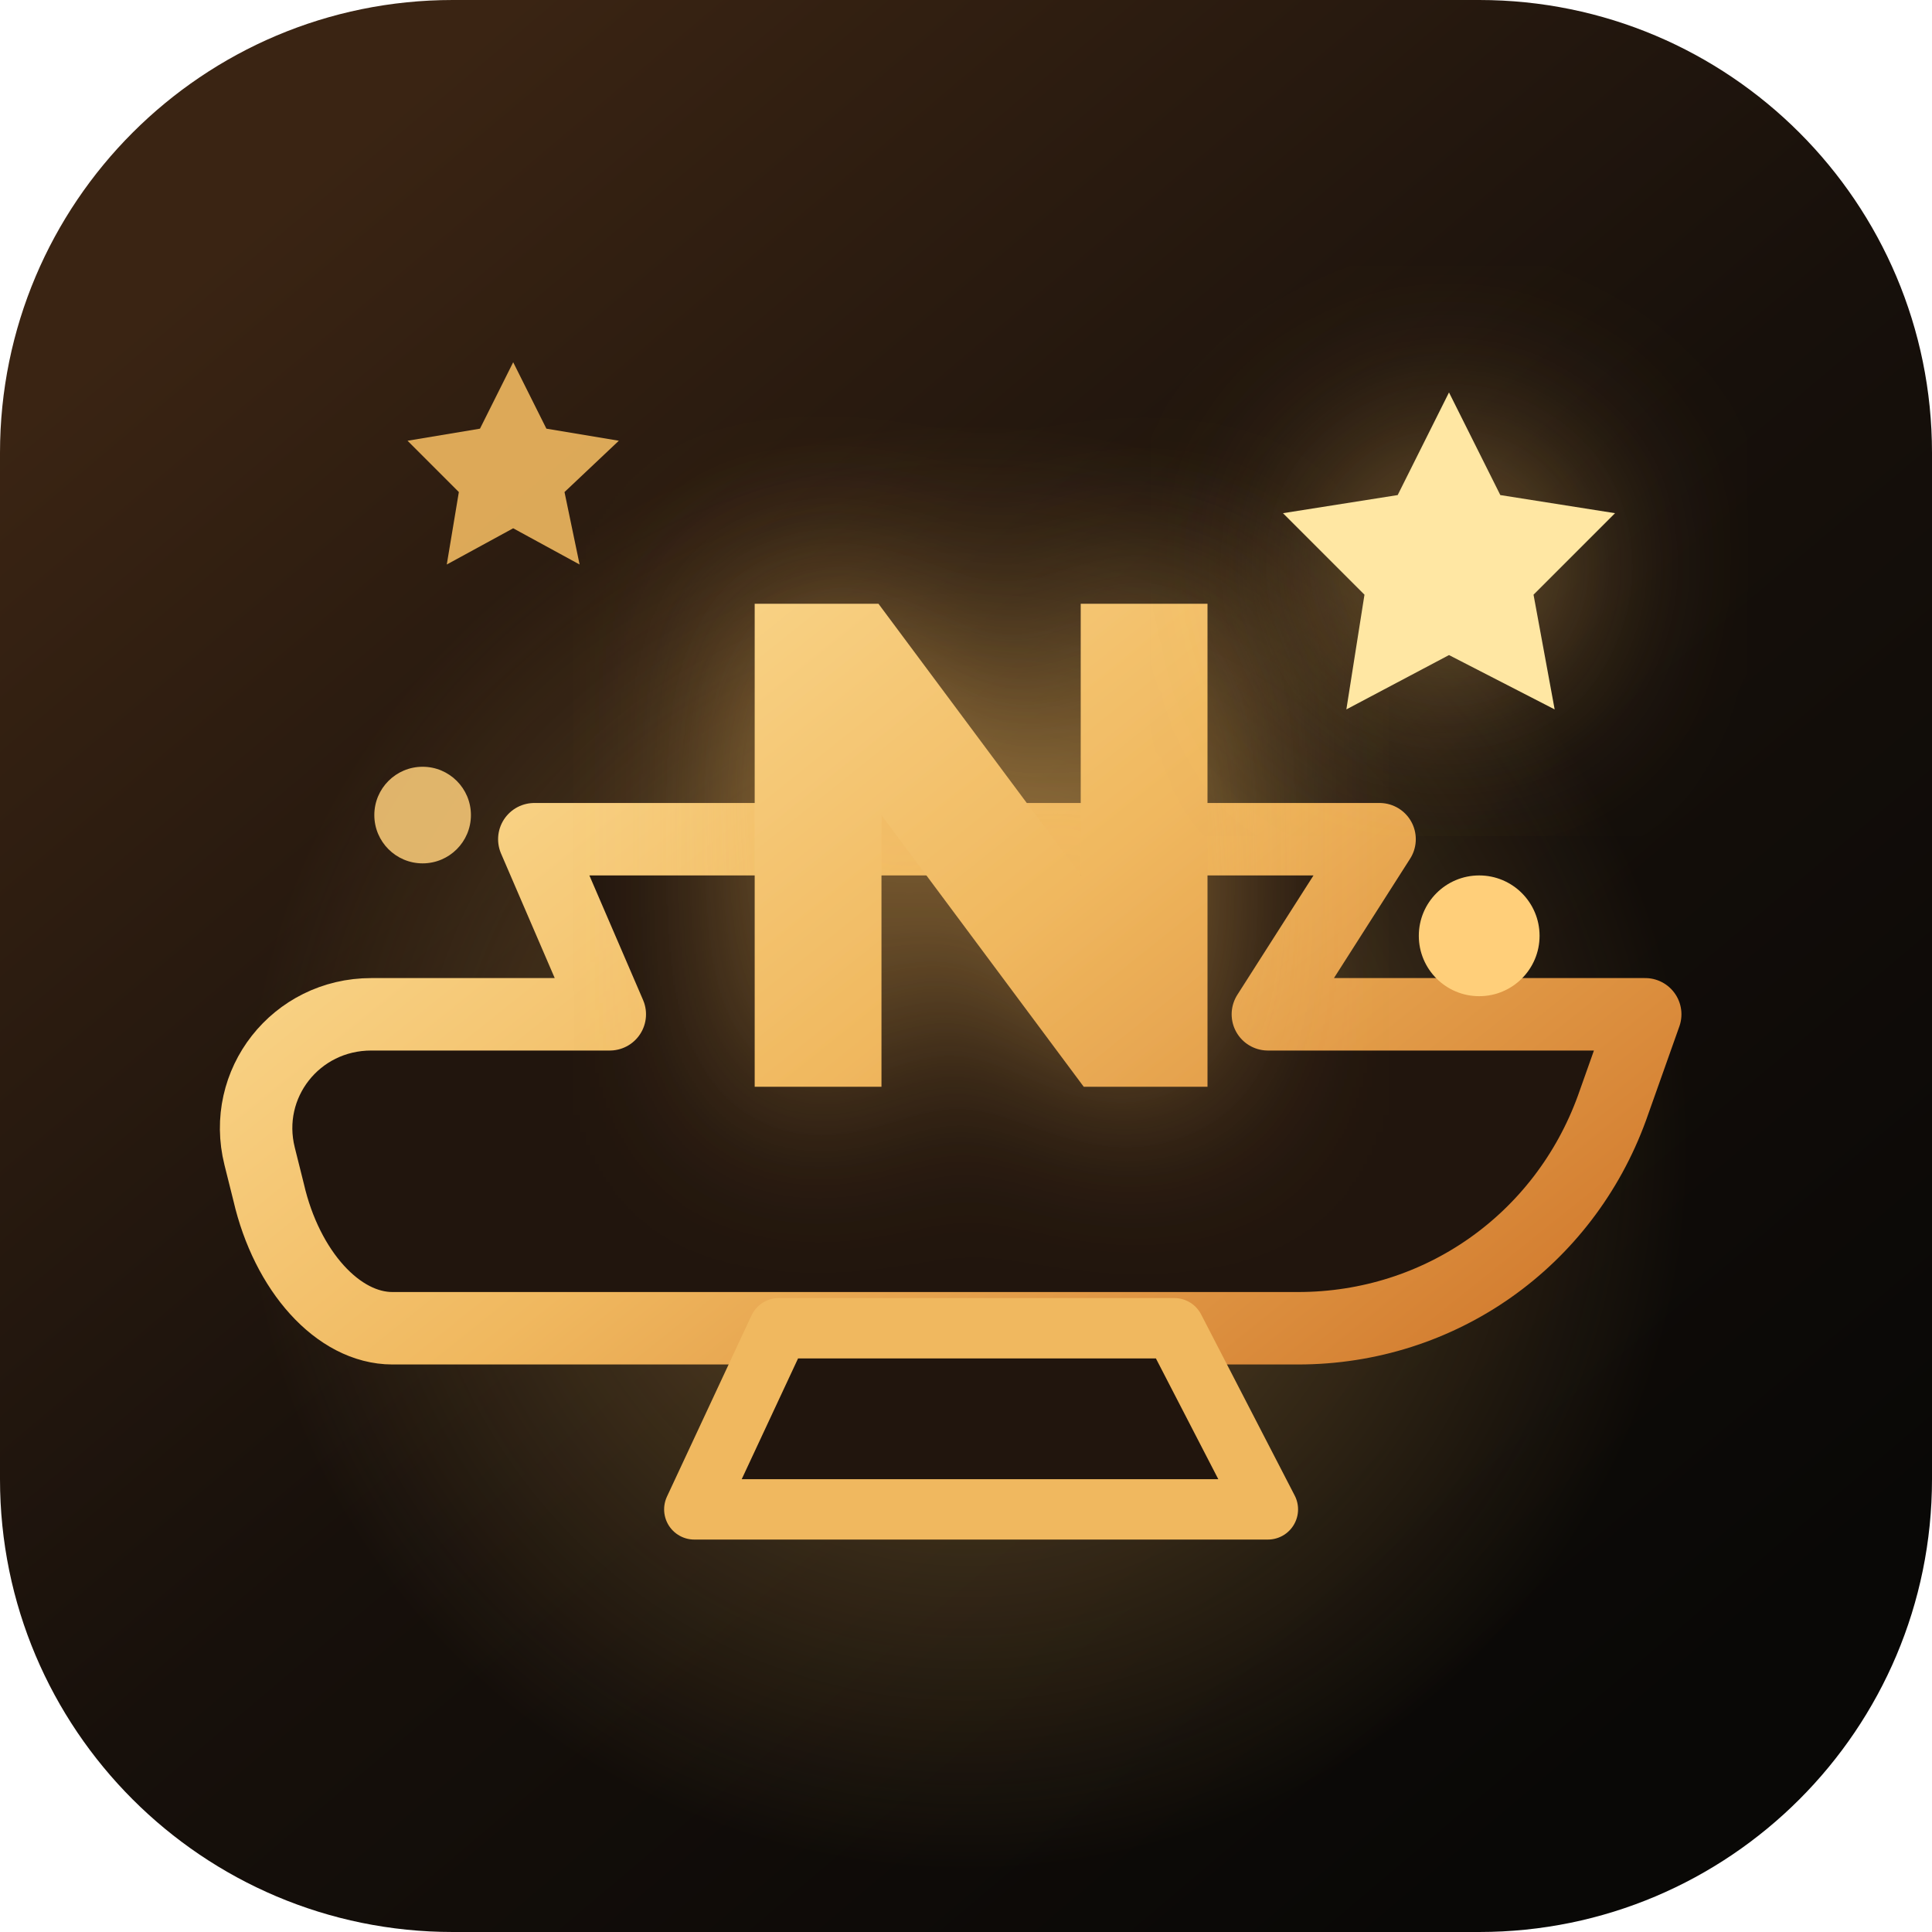
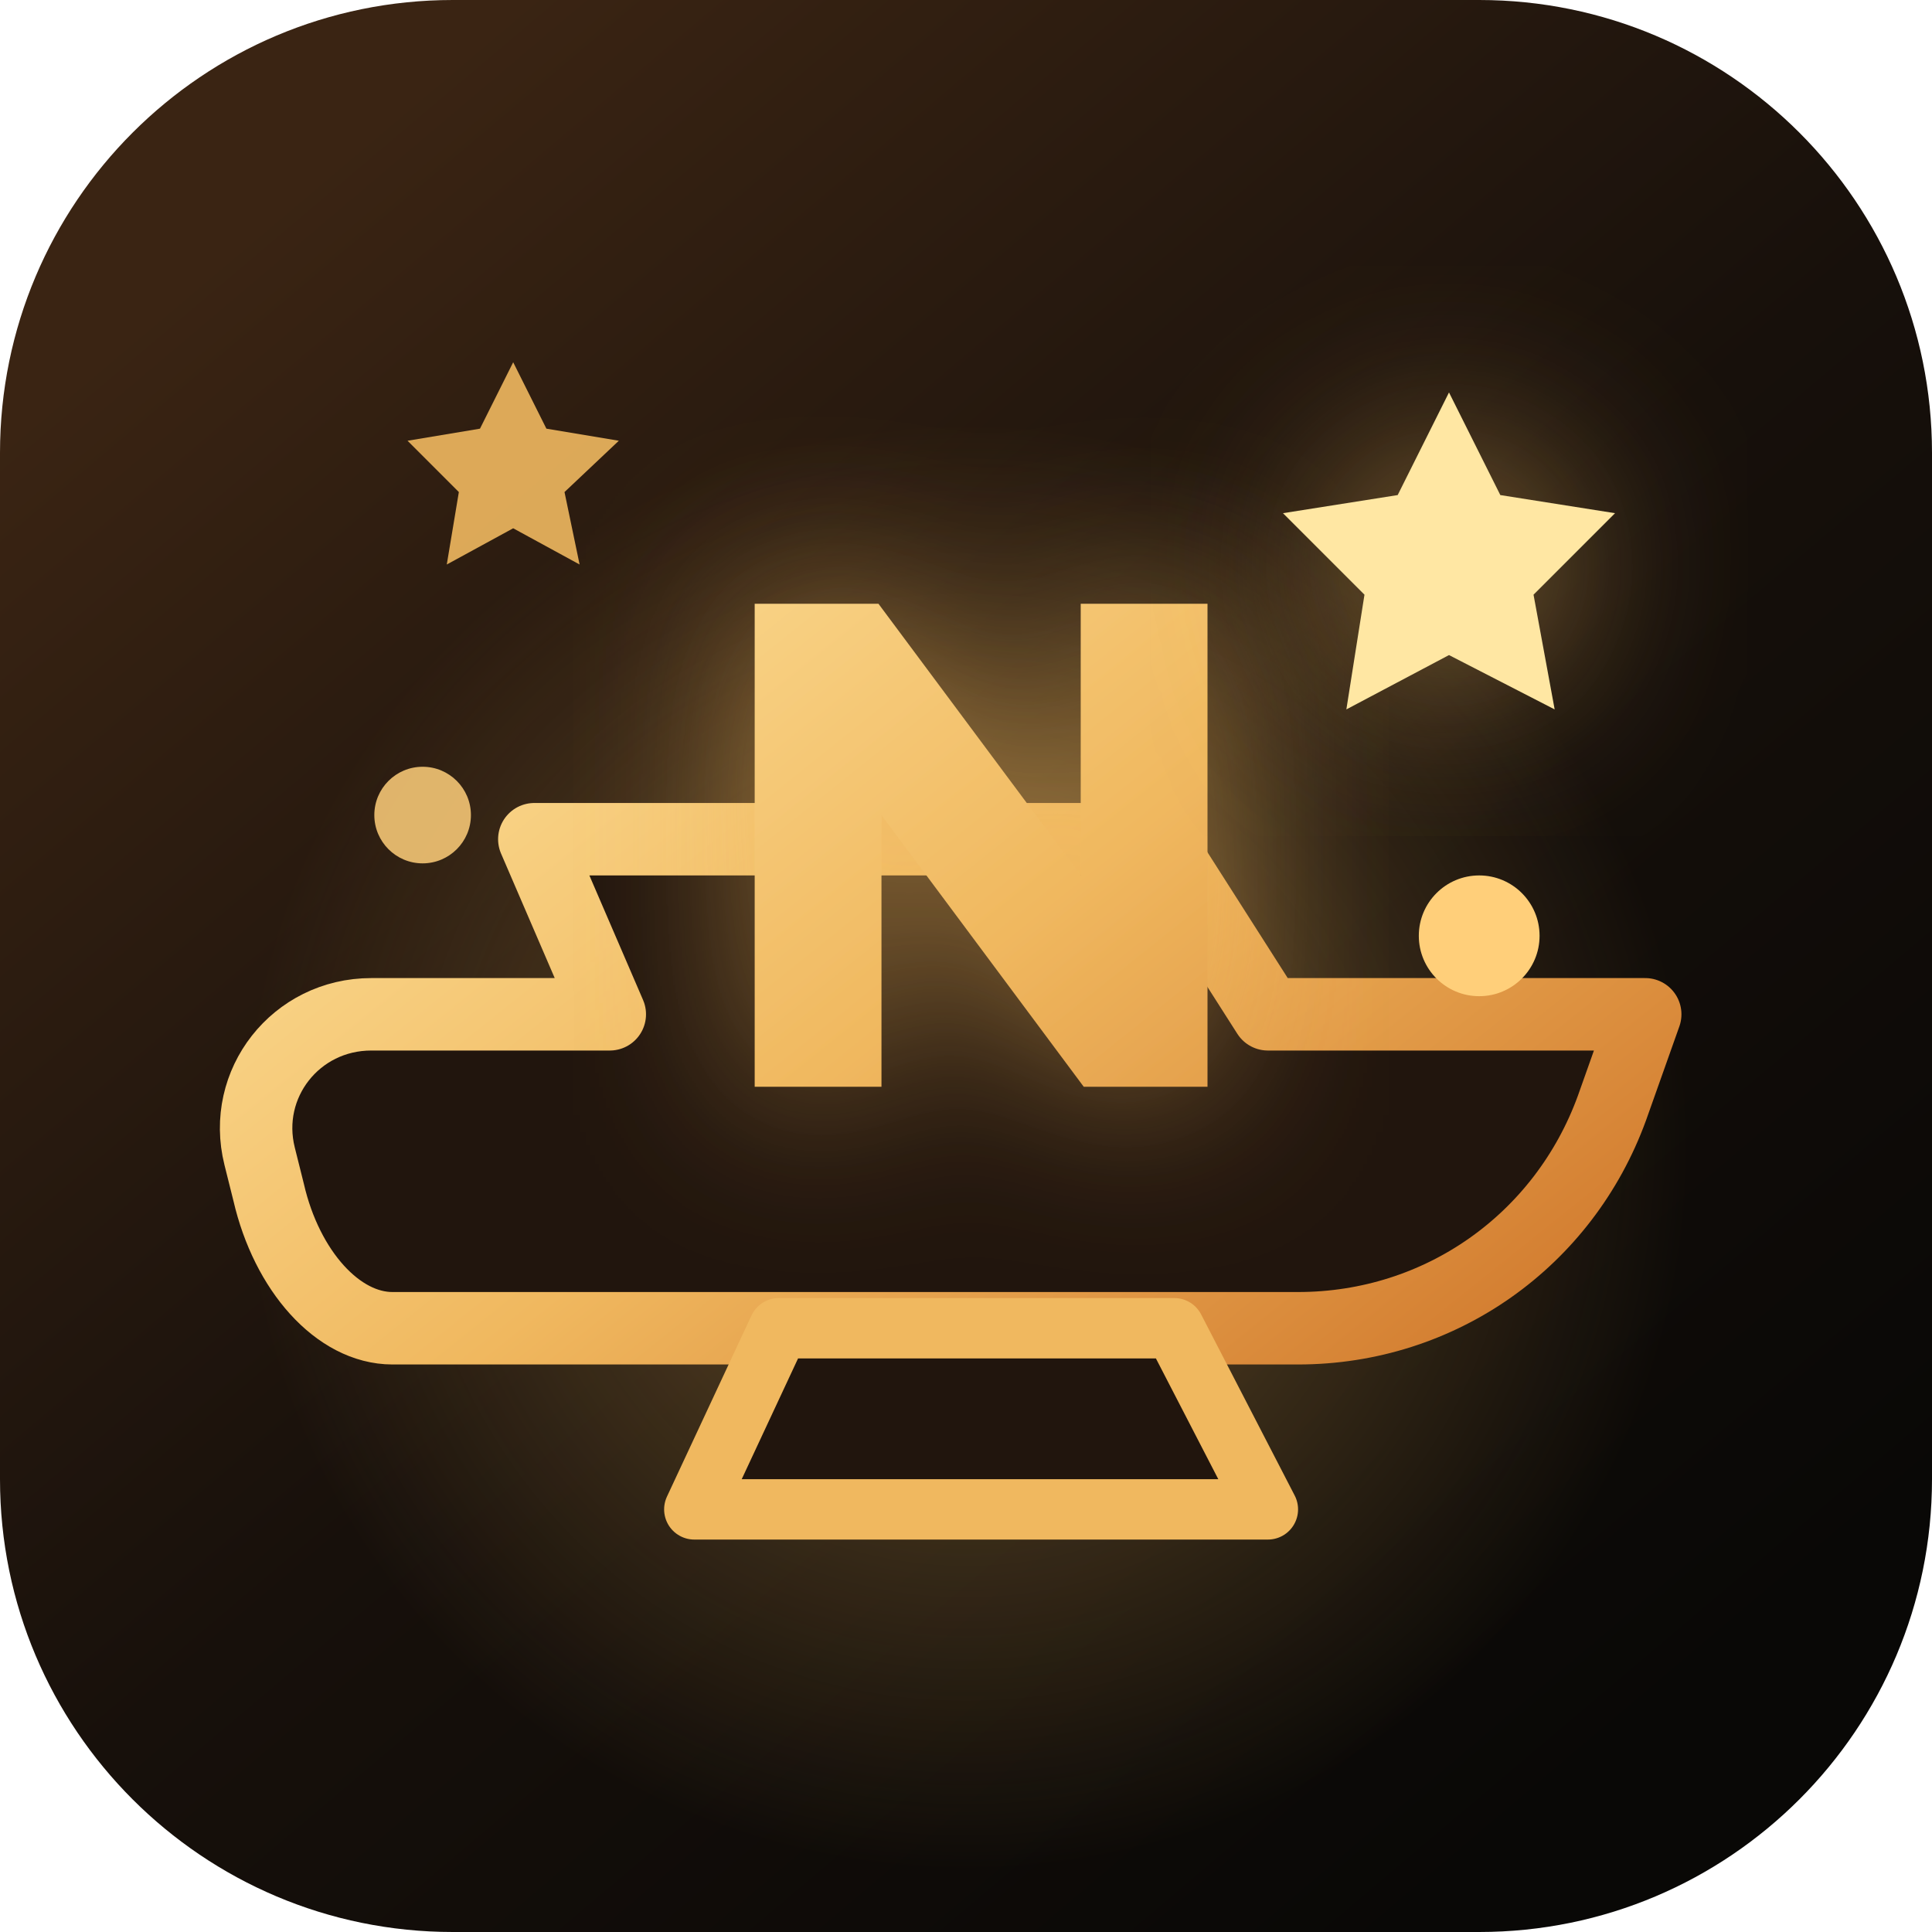
<svg xmlns="http://www.w3.org/2000/svg" viewBox="0 0 64 64" role="img" aria-labelledby="title desc">
  <defs>
    <linearGradient id="ember" x1="10" y1="6" x2="54" y2="58" gradientUnits="userSpaceOnUse">
      <stop stop-color="#3a2413" />
      <stop offset="0.52" stop-color="#17100b" />
      <stop offset="1" stop-color="#090806" />
    </linearGradient>
    <linearGradient id="gold" x1="16" y1="12" x2="48" y2="52" gradientUnits="userSpaceOnUse">
      <stop stop-color="#ffe7a3" />
      <stop offset="0.5" stop-color="#f0b85f" />
      <stop offset="1" stop-color="#cc6f25" />
    </linearGradient>
    <radialGradient id="heat" cx="32" cy="38" r="24" gradientUnits="userSpaceOnUse">
      <stop stop-color="#f0b85f" stop-opacity="0.38" />
      <stop offset="1" stop-color="#f0b85f" stop-opacity="0" />
    </radialGradient>
    <filter id="glow" x="-40%" y="-40%" width="180%" height="180%" color-interpolation-filters="sRGB">
      <feDropShadow dx="0" dy="0" stdDeviation="3" flood-color="#f0b85f" flood-opacity="0.55" />
    </filter>
  </defs>
  <rect width="64" height="64" rx="15" fill="url(#ember)" />
  <circle cx="32" cy="38" r="24" fill="url(#heat)" />
-   <path d="M13 44h30c4.7 0 8.8-2.9 10.4-7.3l1.1-3.1H42l3.7-5.8H17.7l2.5 5.8h-7.9c-2.5 0-4.3 2.3-3.7 4.7l.3 1.2c.6 2.6 2.3 4.5 4.1 4.5Z" fill="#21150d" stroke="url(#gold)" stroke-width="2.4" stroke-linejoin="round" />
+   <path d="M13 44h30c4.7 0 8.8-2.9 10.4-7.3l1.1-3.1H42l-3.7-5.8H17.7l2.5 5.8h-7.9c-2.5 0-4.3 2.3-3.7 4.7l.3 1.2c.6 2.6 2.3 4.5 4.1 4.5Z" fill="#21150d" stroke="url(#gold)" stroke-width="2.4" stroke-linejoin="round" />
  <path d="M23 50h19l-3.1-6H25.8L23 50Z" fill="#21150d" stroke="#f0b85f" stroke-width="2" stroke-linejoin="round" />
  <path d="M25 20v16h4.2V27l6.7 9H40V20h-4.2v9l-6.7-9H25Z" fill="url(#gold)" filter="url(#glow)" />
  <path d="M48 13l1.7 3.4 3.8.6-2.7 2.7.7 3.8-3.5-1.8-3.4 1.8.6-3.8-2.7-2.7 3.8-.6L48 13Z" fill="#ffe7a3" filter="url(#glow)" />
  <path d="M17 12l1.1 2.2 2.4.4-1.8 1.7.5 2.4-2.2-1.2-2.2 1.2.4-2.4-1.7-1.7 2.4-.4L17 12Z" fill="#f0b85f" opacity="0.9" />
  <circle cx="49" cy="31" r="2" fill="#ffcf7a" />
  <circle cx="14" cy="27" r="1.6" fill="#ffcf7a" opacity="0.85" />
</svg>
